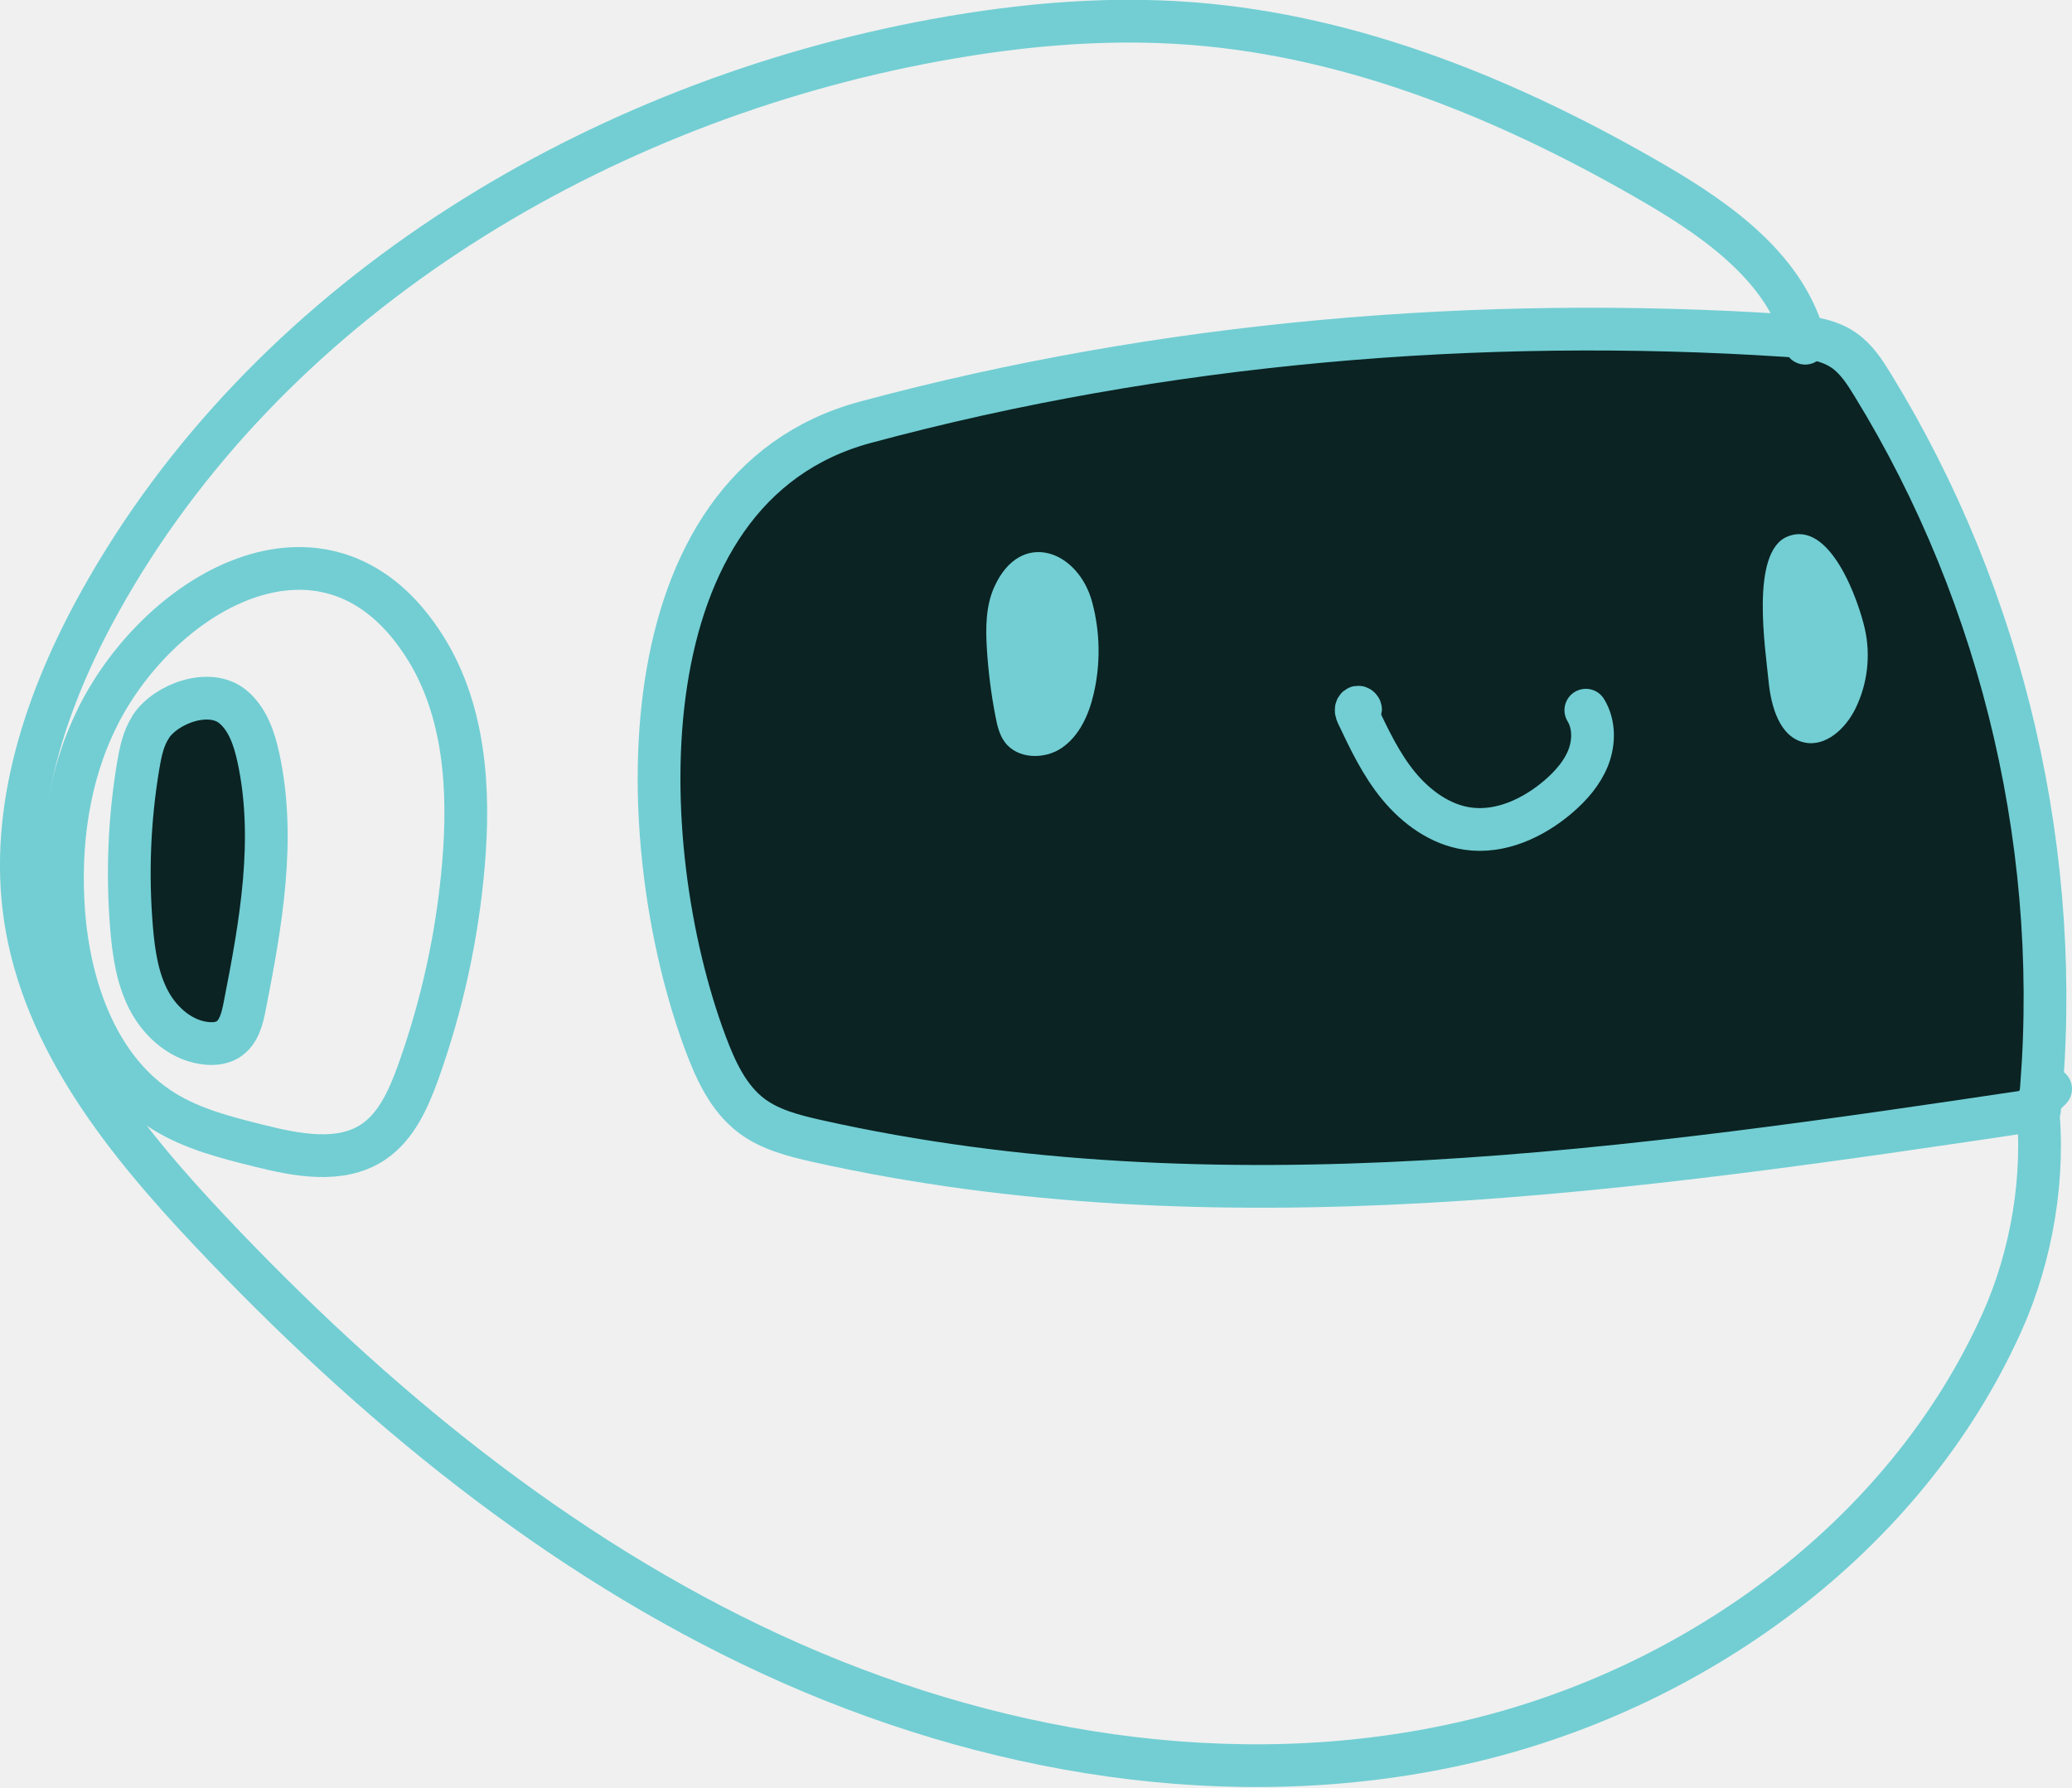
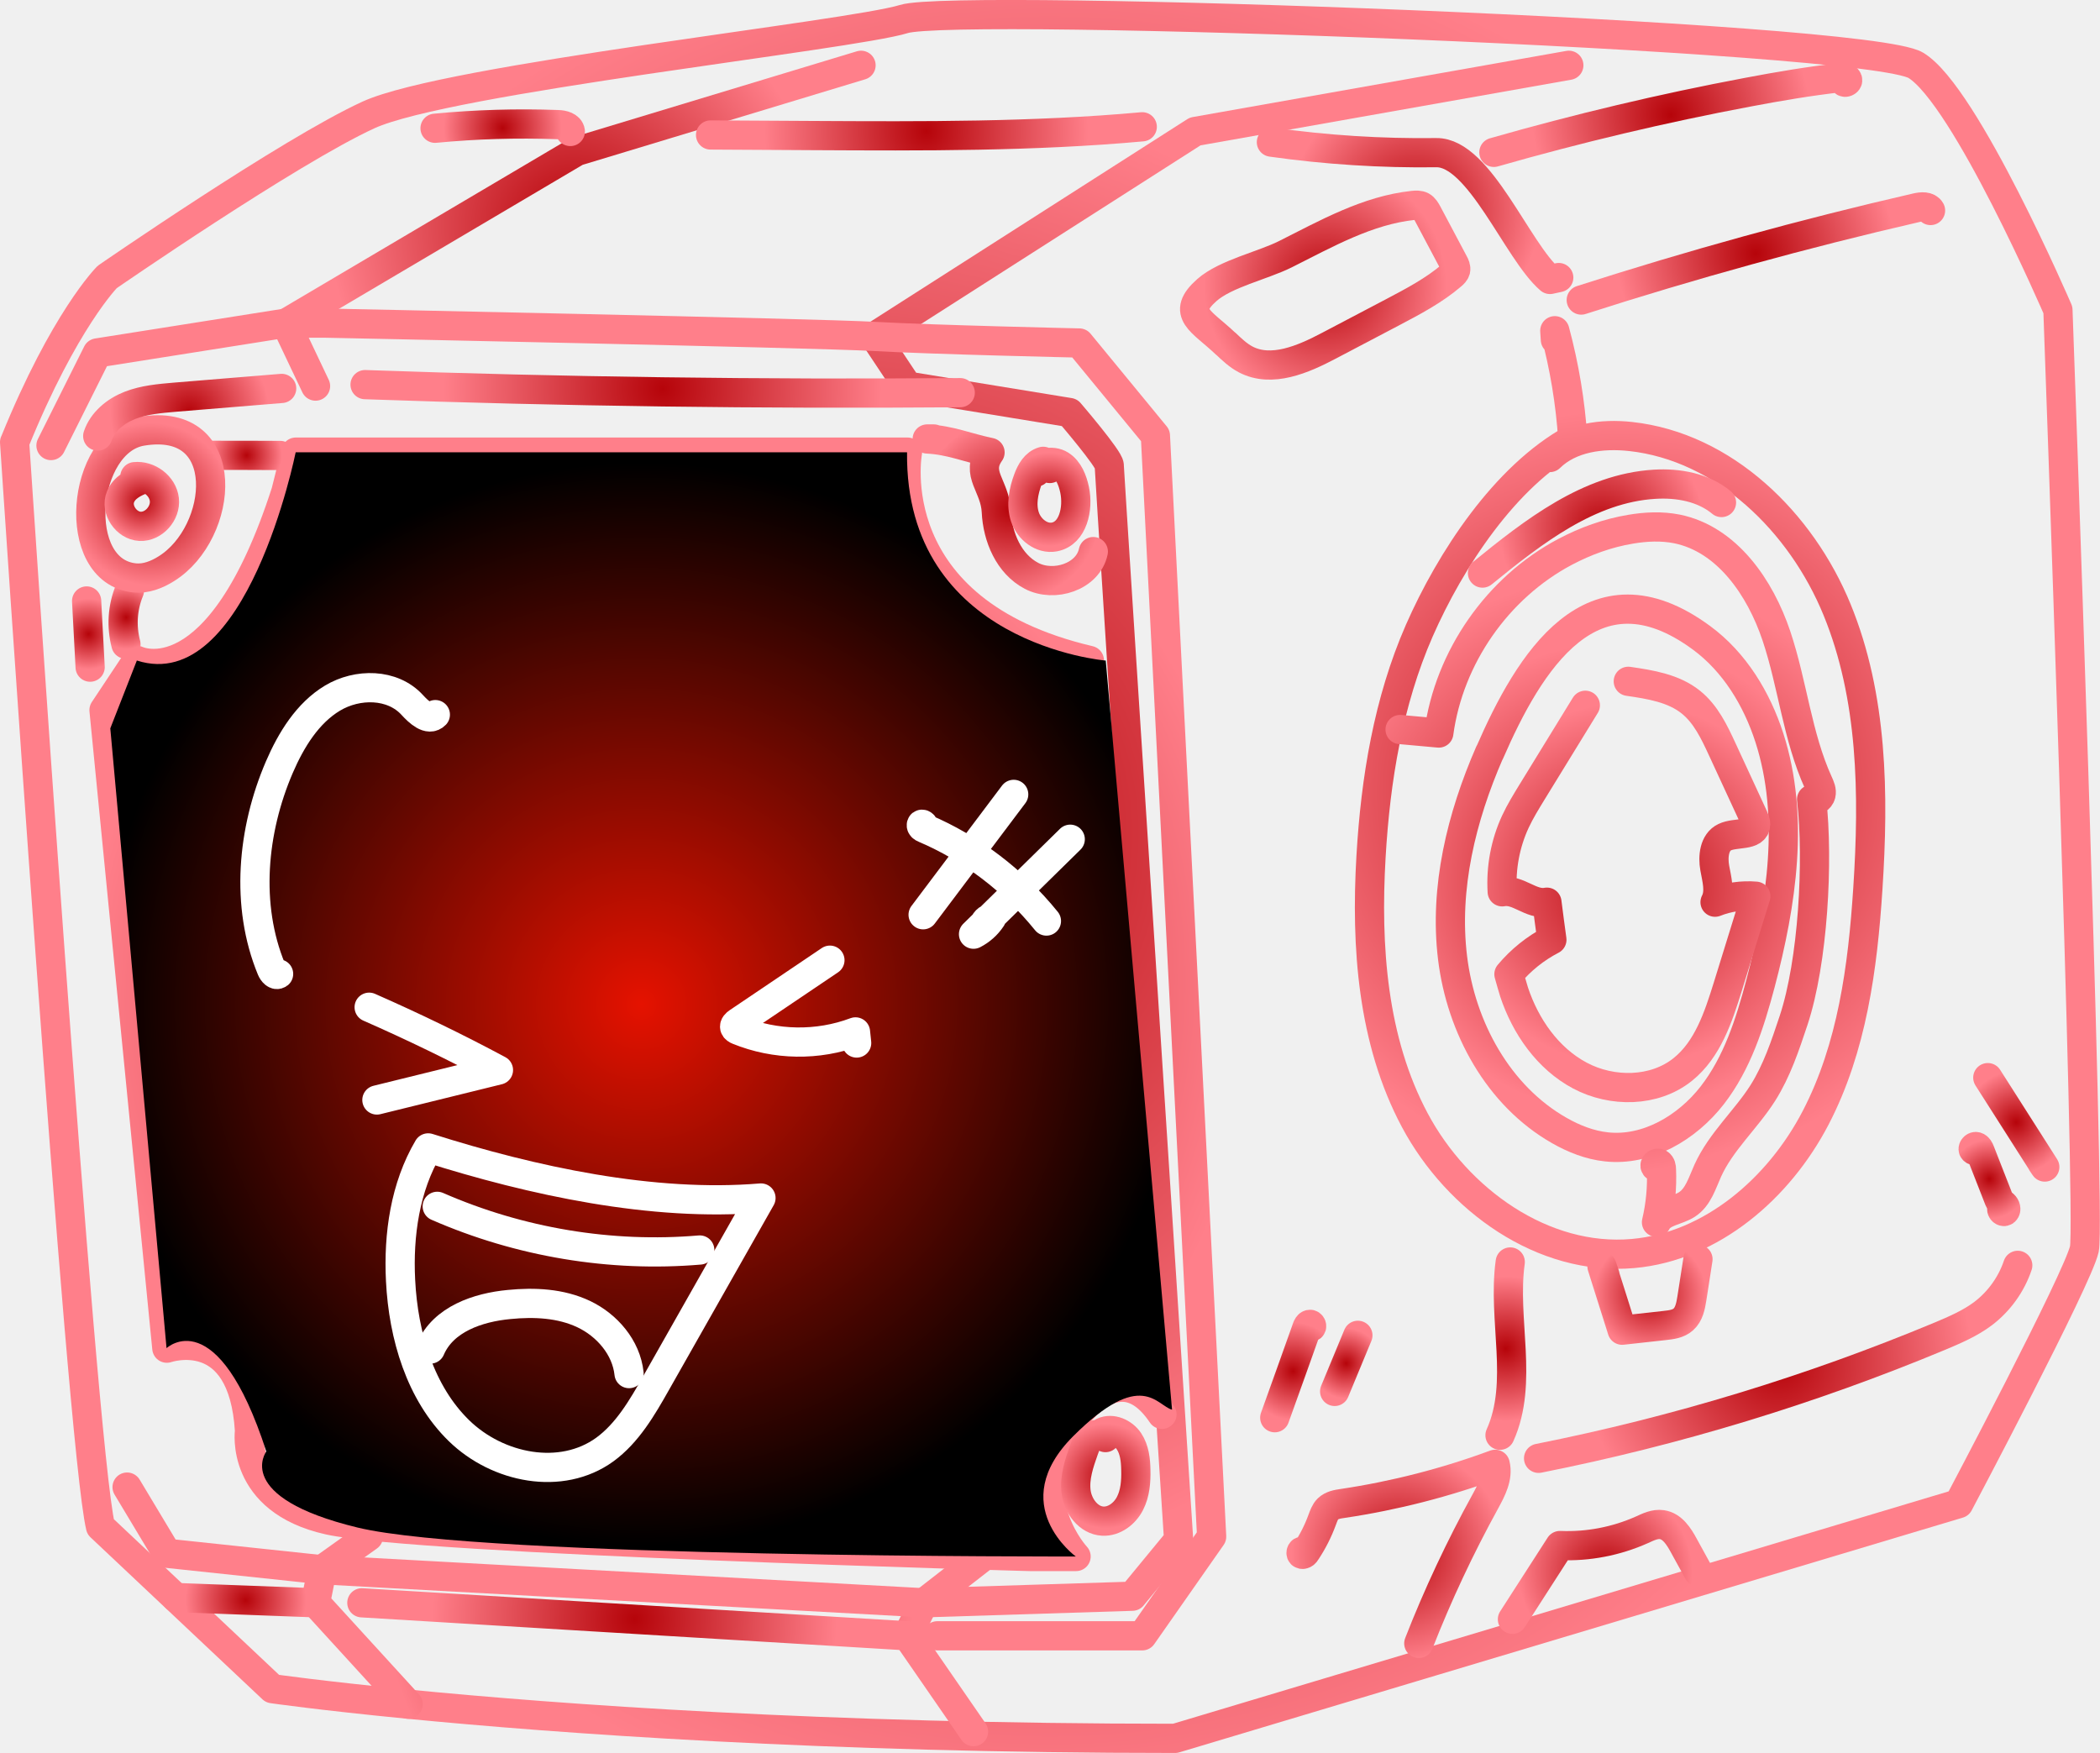
- <svg xmlns="http://www.w3.org/2000/svg" id="Layer_2" viewBox="0 0 145.46 125.45">
-   <g id="AI_pet">
-     <g id="AI2">
-       <path d="M125.35,23.55c1.43.09,2.93.23,4.1,1.04.86.6,1.45,1.5,2,2.4,9.28,15.09,13.47,33.26,11.73,50.89-28.48,4.26-57.75,8.49-85.86,2.2-1.59-.36-3.22-.77-4.53-1.74-1.65-1.23-2.55-3.2-3.27-5.13-5.19-13.91-5.93-38.95,11.23-43.57,20.9-5.63,43.04-7.5,64.61-6.09Z" style="fill:#0b2323; stroke:#72ced3; stroke-linecap:round; stroke-linejoin:round; stroke-width:3px;" />
-       <path d="M95.45,49.86c.17-.02-.04-.31-.17-.2s-.06.33.01.48c.83,1.75,1.67,3.53,2.9,5.02s2.91,2.72,4.83,3c2.31.34,4.63-.74,6.4-2.26.87-.75,1.66-1.65,2.08-2.72s.43-2.35-.17-3.33" style="fill:none; stroke:#72ced3; stroke-linecap:round; stroke-linejoin:round; stroke-width:3px;" />
-       <path d="M124.16,47.82c.17,1.78.78,3.94,2.53,4.3,1.5.31,2.88-.99,3.56-2.37.85-1.72,1.09-3.73.67-5.6-.43-1.92-2.42-7.71-5.43-6.49-2.66,1.07-1.53,8.01-1.33,10.17Z" style="fill:#72ced3;" />
-       <path d="M69.81,41.18c-.61,1.34-.62,2.87-.53,4.35.1,1.6.3,3.2.61,4.78.12.63.27,1.27.65,1.78.88,1.2,2.79,1.24,4.01.4s1.88-2.3,2.22-3.75c.5-2.11.47-4.35-.09-6.45-.97-3.67-5.02-5.18-6.87-1.11Z" style="fill:#72ced3;" />
-       <path d="M126.73,24.09c-1.25-5.13-6.01-8.54-10.58-11.2-10-5.82-20.99-10.36-32.52-11.24-6.39-.49-12.83.16-19.12,1.39C41.01,7.65,18.65,21.31,7.02,42.23c-3.76,6.77-6.4,14.54-5.25,22.2,1.28,8.53,7.02,15.66,12.93,21.93,11.38,12.07,24.42,22.83,39.48,29.77s32.29,9.88,48.47,6.23c16.18-3.65,31.05-14.37,37.87-29.49,2.13-4.72,3.08-10.35,2.49-15.49l.95-.95" style="fill:none; stroke:#72ced3; stroke-linecap:round; stroke-linejoin:round; stroke-width:3px;" />
-       <path d="M10.6,51c-.54.81-.74,1.8-.9,2.76-.63,3.77-.78,7.62-.46,11.42.15,1.75.41,3.54,1.24,5.09s2.34,2.83,4.09,2.97c.49.04,1.01-.02,1.43-.28.77-.48,1.01-1.46,1.18-2.35,1.13-5.75,2.2-11.7.96-17.43-.29-1.33-.75-2.71-1.79-3.57-1.62-1.35-4.68-.24-5.76,1.39Z" style="fill:#0b2323; stroke:#72ced3; stroke-linecap:round; stroke-linejoin:round; stroke-width:3px;" />
-       <path d="M6.85,50.34c-2.09,4.18-2.72,8.99-2.38,13.65.4,5.42,2.43,11.18,7.06,14.03,2,1.23,4.32,1.82,6.6,2.39,2.69.67,5.76,1.29,8.07-.25,1.63-1.09,2.47-3.01,3.14-4.85,1.7-4.73,2.78-9.68,3.2-14.69.44-5.19.1-10.69-2.65-15.11-6.74-10.84-18.54-4.17-23.04,4.82Z" style="fill:none; stroke:#72ced3; stroke-linecap:round; stroke-linejoin:round; stroke-width:3px;" />
-     </g>
+ <svg xmlns="http://www.w3.org/2000/svg" xmlns:xlink="http://www.w3.org/1999/xlink" id="Layer_2" viewBox="0 0 143.75 120">
+   <defs>
+     <radialGradient id="radial-gradient" cx="71.87" cy="60" fx="71.87" fy="60" r="66.2" gradientUnits="userSpaceOnUse">
+       <stop offset="0" stop-color="#b6040a" />
+       <stop offset=".99" stop-color="#ff7f8a" />
+     </radialGradient>
+     <radialGradient id="radial-gradient-2" cx="44.46" cy="109.72" fx="44.46" fy="109.72" r="18.25" xlink:href="#radial-gradient" />
+     <radialGradient id="radial-gradient-3" cx="58.04" cy="57.09" fx="58.04" fy="57.09" r="52.01" xlink:href="#radial-gradient" />
+     <radialGradient id="radial-gradient-4" cx="39.25" cy="15.45" fx="39.25" fy="15.45" r="16.91" xlink:href="#radial-gradient" />
+     <radialGradient id="radial-gradient-5" cx="43.21" cy="67.05" fx="43.21" fy="67.05" r="43.4" xlink:href="#radial-gradient" />
+     <radialGradient id="radial-gradient-6" cx="43.44" cy="110.85" fx="43.44" fy="110.85" r="13.99" xlink:href="#radial-gradient" />
+     <radialGradient id="radial-gradient-7" cx="16.82" cy="109.54" fx="16.82" fy="109.54" r="4.17" xlink:href="#radial-gradient" />
+     <radialGradient id="radial-gradient-8" cx="43.32" cy="68.75" fx="43.32" fy="68.75" r="38.01" xlink:href="#radial-gradient" />
+     <radialGradient id="radial-gradient-9" cx="75.71" cy="101.04" fx="75.71" fy="101.04" r="3.62" xlink:href="#radial-gradient" />
+     <radialGradient id="radial-gradient-10" cx="69.15" cy="34.89" fx="69.15" fy="34.89" r="6.28" xlink:href="#radial-gradient" />
+     <radialGradient id="radial-gradient-11" cx="71.82" cy="34.18" fx="71.82" fy="34.18" r="3.23" xlink:href="#radial-gradient" />
+     <radialGradient id="radial-gradient-12" cx="8.64" cy="42.27" fx="8.64" fy="42.27" r="2.18" xlink:href="#radial-gradient" />
+     <radialGradient id="radial-gradient-13" cx="16.88" cy="31.17" fx="16.88" fy="31.17" r="2.44" xlink:href="#radial-gradient" />
+     <radialGradient id="radial-gradient-14" cx="10.32" cy="34.5" fx="10.32" fy="34.5" r="5.61" xlink:href="#radial-gradient" />
+     <radialGradient id="radial-gradient-15" cx="9.7" cy="34.33" fx="9.7" fy="34.33" r="2.63" xlink:href="#radial-gradient" />
+     <radialGradient id="radial-gradient-16" cx="6.06" cy="43.4" fx="6.06" fy="43.4" r="2.44" xlink:href="#radial-gradient" />
+     <radialGradient id="radial-gradient-17" cx="12.98" cy="28.22" fx="12.98" fy="28.22" r="5.49" xlink:href="#radial-gradient" />
+     <radialGradient id="radial-gradient-18" cx="45.36" cy="26.61" fx="45.36" fy="26.61" r="15.14" xlink:href="#radial-gradient" />
+     <radialGradient id="radial-gradient-19" cx="90.71" cy="19.52" fx="90.71" fy="19.52" r="8.38" xlink:href="#radial-gradient" />
+     <radialGradient id="radial-gradient-20" cx="34.41" cy="8.75" fx="34.41" fy="8.75" r="4.08" xlink:href="#radial-gradient" />
+     <radialGradient id="radial-gradient-21" cx="63.41" cy="8.98" fx="63.41" fy="8.98" r="11.19" xlink:href="#radial-gradient" />
+     <radialGradient id="radial-gradient-22" cx="96.87" cy="14.43" fx="96.87" fy="14.43" r="8.66" xlink:href="#radial-gradient" />
+     <radialGradient id="radial-gradient-23" cx="110.9" cy="54.24" fx="110.9" fy="54.24" r="26.39" xlink:href="#radial-gradient" />
+     <radialGradient id="radial-gradient-24" cx="110.67" cy="60.12" fx="110.67" fy="60.12" r="16.29" xlink:href="#radial-gradient" />
+     <radialGradient id="radial-gradient-25" cx="103.08" cy="92.32" fx="103.08" fy="92.32" r="5" xlink:href="#radial-gradient" />
+     <radialGradient id="radial-gradient-26" cx="95.74" cy="106.39" fx="95.74" fy="106.39" r="7.41" xlink:href="#radial-gradient" />
+     <radialGradient id="radial-gradient-27" cx="109.9" cy="107.61" fx="109.9" fy="107.61" r="6.01" xlink:href="#radial-gradient" />
+     <radialGradient id="radial-gradient-28" cx="121.72" cy="93.23" fx="121.72" fy="93.23" r="13.43" xlink:href="#radial-gradient" />
+     <radialGradient id="radial-gradient-29" cx="112.95" cy="88.62" fx="112.95" fy="88.62" r="3.88" xlink:href="#radial-gradient" />
+     <radialGradient id="radial-gradient-30" cx="88.52" cy="93.86" fx="88.52" fy="93.86" r="3.37" xlink:href="#radial-gradient" />
+     <radialGradient id="radial-gradient-31" cx="92.15" cy="93.33" fx="92.15" fy="93.33" r="2.43" xlink:href="#radial-gradient" />
+     <radialGradient id="radial-gradient-32" cx="138.02" cy="76.82" fx="138.02" fy="76.82" r="3.55" xlink:href="#radial-gradient" />
+     <radialGradient id="radial-gradient-33" cx="136.18" cy="80.71" fx="136.18" fy="80.71" r="2.73" xlink:href="#radial-gradient" />
+     <radialGradient id="radial-gradient-34" cx="120.19" cy="17.35" fx="120.19" fy="17.35" r="9.63" xlink:href="#radial-gradient" />
+     <radialGradient id="radial-gradient-35" cx="114.37" cy="7.86" fx="114.37" fy="7.86" r="9.61" xlink:href="#radial-gradient" />
+     <radialGradient id="radial-gradient-36" cx="110.25" cy="59.87" fx="110.25" fy="59.87" r="20.64" xlink:href="#radial-gradient" />
+     <radialGradient id="radial-gradient-37" cx="109.66" cy="36.19" fx="109.66" fy="36.19" r="7.09" xlink:href="#radial-gradient" />
+     <radialGradient id="radial-gradient-38" cx="111.5" cy="60.54" fx="111.5" fy="60.54" r="12.57" xlink:href="#radial-gradient" />
+     <radialGradient id="radial-gradient-39" cx="43.9" cy="68.75" fx="43.9" fy="68.75" r="37.08" gradientUnits="userSpaceOnUse">
+       <stop offset="0" stop-color="#e51200" />
+       <stop offset="1" stop-color="#000" />
+     </radialGradient>
+   </defs>
+   <g id="Layer_2-2">
+     <path d="M1,30.27s4.53,68.58,5.88,74.24l11.77,11.09s3.25.47,9.29,1.06c10.23,1,28.46,2.34,52.5,2.34l53.64-16.07s8.15-15.39,8.6-17.43-1.81-64.28-1.81-64.28c0,0-6.34-14.71-9.73-16.75S65.51.17,61.88,1.3,30.65,5.38,25.22,7.87,7.34,18.96,7.34,18.96c0,0-2.94,2.94-6.34,11.32Z" style="fill:none; stroke:url(#radial-gradient); stroke-linecap:round; stroke-linejoin:round; stroke-width:2px;" />
+     <polyline points="66.64 118.54 62.11 111.98 63.24 109.72 67.32 106.55 66.64 102.93 23.63 100.89 25.22 105.19 22.05 107.45 21.6 109.72 27.94 116.66" style="fill:none; stroke:url(#radial-gradient-2); stroke-linecap:round; stroke-linejoin:round; stroke-width:2px;" />
+     <path d="M8.7,101.8l2.72,4.53,10.64,1.13,41.19,2.26,14.26-.45,3.17-3.85s-4.75-73.11-4.75-73.56-2.72-3.62-2.72-3.62l-11.09-1.81-2.26-3.4,21.95-14.03,25.58-4.53" style="fill:none; stroke:url(#radial-gradient-3); stroke-linecap:round; stroke-linejoin:round; stroke-width:2px;" />
+     <polyline points="21.6 26.43 19.56 22.13 39.48 10.36 58.94 4.47" style="fill:none; stroke:url(#radial-gradient-4); stroke-linecap:round; stroke-linejoin:round; stroke-width:2px;" />
+     <path d="M3.49,30.5l3.17-6.34,12.9-2.04h2.72s33.5.68,37.57.91,14.03.45,14.03.45l5.21,6.34,3.85,75.37-4.75,6.79h-14.03" style="fill:none; stroke:url(#radial-gradient-5); stroke-linecap:round; stroke-linejoin:round; stroke-width:2px;" />
+     <line x1="24.77" y1="109.72" x2="62.11" y2="111.98" style="fill:none; stroke:url(#radial-gradient-6); stroke-linecap:round; stroke-linejoin:round; stroke-width:2px;" />
+     <line x1="12.04" y1="109.36" x2="21.6" y2="109.72" style="fill:none; stroke:url(#radial-gradient-7); stroke-linecap:round; stroke-linejoin:round; stroke-width:2px;" />
+     <path d="M79.54,96.82c-3.21-4.76-6.56,1.13-6.56,1.13-2.94,4.75.68,8.6.68,8.6h-3.17s-41.87-1.13-47.98-2.49-5.43-6.11-5.43-6.11c-.45-7.47-5.66-5.66-5.66-5.66l-4.3-43.68,2.26-3.4s5.59,2.72,10.19-11.54l.68-2.72h41.87s-2.04,10.86,12.45,14.26" style="fill:none; stroke:url(#radial-gradient-8); stroke-linecap:round; stroke-linejoin:round; stroke-width:2px;" />
+     <path d="M75.67,98.41c-.19-.3-.66-.29-.94-.07s-.41.57-.53.9c-.33.93-.66,1.9-.54,2.88s.85,1.96,1.83,2.01c.78.04,1.5-.51,1.86-1.21s.42-1.51.4-2.29c-.01-.68-.09-1.4-.47-1.97s-1.16-.92-1.78-.63" style="fill:none; stroke:url(#radial-gradient-9); stroke-linecap:round; stroke-linejoin:round; stroke-width:2px;" />
+     <path d="M63.92,30.05h-.45c1.6.08,2.73.6,4.3.92-1.04,1.47.34,2.26.43,4.05.08,1.75.86,3.59,2.41,4.4s3.87.06,4.23-1.66" style="fill:none; stroke:url(#radial-gradient-10); stroke-linecap:round; stroke-linejoin:round; stroke-width:2px;" />
+     <path d="M71.86,32.07l-.45-.49c-.54.15-.85.7-1.04,1.22-.31.83-.49,1.75-.21,2.59s1.14,1.53,2.01,1.37c1.29-.24,1.66-1.95,1.39-3.23-.14-.65-.4-1.34-.97-1.7s-1.49-.17-1.66.48" style="fill:none; stroke:url(#radial-gradient-11); stroke-linecap:round; stroke-linejoin:round; stroke-width:2px;" />
+     <path d="M8.86,40.43c-.48,1.15-.56,2.46-.24,3.67" style="fill:none; stroke:url(#radial-gradient-12); stroke-linecap:round; stroke-linejoin:round; stroke-width:2px;" />
+     <path d="M14.58,31.17c1.54,0,3.08,0,4.61.01" style="fill:none; stroke:url(#radial-gradient-13); stroke-linecap:round; stroke-linejoin:round; stroke-width:2px;" />
+     <path d="M9.21,39.56c.77.08,1.53-.22,2.18-.63,3.95-2.46,4.67-10.47-1.69-9.41-4.14.7-4.94,9.58-.49,10.04Z" style="fill:none; stroke:url(#radial-gradient-14); stroke-linecap:round; stroke-linejoin:round; stroke-width:2px;" />
+     <path d="M9.81,32.8c-.64.22-1.31.58-1.56,1.21-.36.87.39,1.97,1.33,2.02s1.78-.9,1.67-1.84-1.08-1.66-2.02-1.56" style="fill:none; stroke:url(#radial-gradient-15); stroke-linecap:round; stroke-linejoin:round; stroke-width:2px;" />
+     <path d="M5.93,41.14l.24,4.53" style="fill:none; stroke:url(#radial-gradient-16); stroke-linecap:round; stroke-linejoin:round; stroke-width:2px;" />
+     <path d="M6.69,29.85c.33-.99,1.23-1.72,2.2-2.1s2.04-.47,3.08-.56c2.44-.2,4.87-.4,7.31-.6" style="fill:none; stroke:url(#radial-gradient-17); stroke-linecap:round; stroke-linejoin:round; stroke-width:2px;" />
+     <path d="M24.99,26.33c13.57.48,27.16.66,40.74.55" style="fill:none; stroke:url(#radial-gradient-18); stroke-linecap:round; stroke-linejoin:round; stroke-width:2px;" />
+     <path d="M83.91,23.53c.42.4.84.8,1.35,1.07,1.78.94,3.94,0,5.72-.94,1.44-.76,2.88-1.51,4.32-2.27,1.42-.75,2.86-1.5,4.08-2.55.11-.09.22-.2.26-.34.04-.17-.04-.35-.13-.51-.6-1.13-1.2-2.26-1.8-3.39-.1-.18-.21-.38-.39-.48-.17-.09-.38-.08-.58-.06-3.13.33-5.96,1.94-8.77,3.35-1.52.76-4.1,1.33-5.36,2.45-1.8,1.6-.37,2.09,1.29,3.67Z" style="fill:none; stroke:url(#radial-gradient-19); stroke-linecap:round; stroke-linejoin:round; stroke-width:2px;" />
+     <path d="M29.78,8.78c2.79-.27,5.6-.35,8.4-.25.36.01.81.12.86.47" style="fill:none; stroke:url(#radial-gradient-20); stroke-linecap:round; stroke-linejoin:round; stroke-width:2px;" />
+     <path d="M48.64,9.24l7.03.04c7.51.04,15.04.08,22.52-.6" style="fill:none; stroke:url(#radial-gradient-21); stroke-linecap:round; stroke-linejoin:round; stroke-width:2px;" />
+     <path d="M87.03,9.73c3.74.53,7.52.77,11.29.72,2.95-.04,5.54,6.76,7.78,8.68.2-.04.4-.09.6-.13" style="fill:none; stroke:url(#radial-gradient-22); stroke-linecap:round; stroke-linejoin:round; stroke-width:2px;" />
+     <path d="M106.47,23.26l-.04-.62c.65,2.42,1.07,4.91,1.23,7.42-4.64,2.55-8.38,8.27-10.51,13.12-2.12,4.85-2.99,10.16-3.3,15.45-.36,6.17.09,12.61,3,18.06s8.78,9.67,14.94,9.12c5.39-.48,9.99-4.48,12.49-9.28s3.23-10.31,3.58-15.71c.42-6.44.34-13.11-2.11-19.09s-7.72-11.15-14.14-11.85c-1.95-.21-4.11.06-5.52,1.44" style="fill:none; stroke:url(#radial-gradient-23); stroke-linecap:round; stroke-linejoin:round; stroke-width:2px;" />
+     <path d="M101.96,51.53c-1.92,4.41-3.11,9.25-2.53,14.03s3.13,9.45,7.31,11.83c1,.57,2.09,1,3.23,1.12,2.78.3,5.51-1.31,7.23-3.52s2.59-4.95,3.31-7.66c1.45-5.5,2.35-11.41.61-16.82-.86-2.67-2.39-5.19-4.65-6.85-7.49-5.51-11.82,1.71-14.5,7.87Z" style="fill:none; stroke:url(#radial-gradient-24); stroke-linecap:round; stroke-linejoin:round; stroke-width:2px;" />
+     <path d="M103.38,86.39c-.55,3.95.94,8.22-.7,11.86" style="fill:none; stroke:url(#radial-gradient-25); stroke-linecap:round; stroke-linejoin:round; stroke-width:2px;" />
+     <path d="M89.17,106.21c-.09-.09-.17.16-.05.19s.23-.08.29-.19c.45-.68.82-1.41,1.1-2.18.1-.26.19-.54.39-.74.26-.25.64-.32,1-.37,3.56-.53,7.07-1.43,10.45-2.68.22.88-.25,1.76-.68,2.55-1.72,3.13-3.25,6.38-4.55,9.71" style="fill:none; stroke:url(#radial-gradient-26); stroke-linecap:round; stroke-linejoin:round; stroke-width:2px;" />
+     <path d="M103.53,110.85l3.25-5.05c1.92.08,3.85-.29,5.6-1.07.44-.2.9-.43,1.38-.36.71.1,1.16.8,1.5,1.43.33.61.67,1.21,1,1.82" style="fill:none; stroke:url(#radial-gradient-27); stroke-linecap:round; stroke-linejoin:round; stroke-width:2px;" />
+     <path d="M105.32,99.83c9.41-1.87,18.64-4.68,27.49-8.37,1.02-.43,2.05-.87,2.94-1.54,1.09-.83,1.93-1.99,2.37-3.3" style="fill:none; stroke:url(#radial-gradient-28); stroke-linecap:round; stroke-linejoin:round; stroke-width:2px;" />
+     <path d="M109.87,87.31l-.21-.62c.46,1.46.92,2.91,1.38,4.37.97-.11,1.93-.21,2.9-.32.46-.05.95-.11,1.29-.42.39-.35.5-.91.58-1.42.14-.9.28-1.8.42-2.7" style="fill:none; stroke:url(#radial-gradient-29); stroke-linecap:round; stroke-linejoin:round; stroke-width:2px;" />
+     <path d="M89.73,90.85c.11-.01.04-.21-.07-.19s-.16.14-.2.24c-.73,2.05-1.46,4.1-2.2,6.15" style="fill:none; stroke:url(#radial-gradient-30); stroke-linecap:round; stroke-linejoin:round; stroke-width:2px;" />
+     <path d="M92.95,91.41l-1.59,3.84" style="fill:none; stroke:url(#radial-gradient-31); stroke-linecap:round; stroke-linejoin:round; stroke-width:2px;" />
+     <path d="M136.07,73.77l3.9,6.12c-.06-.09-.13-.19-.19-.28" style="fill:none; stroke:url(#radial-gradient-32); stroke-linecap:round; stroke-linejoin:round; stroke-width:2px;" />
+     <path d="M135.11,78.74c-.12-.08.03-.29.17-.25s.21.19.26.32c.43,1.11.87,2.22,1.3,3.32.06.15.21.24.33.35s.19.32.07.43-.32-.16-.16-.2" style="fill:none; stroke:url(#radial-gradient-33); stroke-linecap:round; stroke-linejoin:round; stroke-width:2px;" />
+     <path d="M108.24,20.54c7.55-2.43,15.21-4.54,22.94-6.32.35-.08.8-.12.97.19" style="fill:none; stroke:url(#radial-gradient-34); stroke-linecap:round; stroke-linejoin:round; stroke-width:2px;" />
+     <path d="M102.26,10.43c5.73-1.64,11.54-3.02,17.39-4.12,2.11-.4,4.23-.76,6.37-1,.17-.02.38-.01.45.14s-.26.27-.24.1" style="fill:none; stroke:url(#radial-gradient-35); stroke-linecap:round; stroke-linejoin:round; stroke-width:2px;" />
+     <path d="M95.84,49.94l2.65.24c.7-5.19,4.02-9.95,8.64-12.4,1.4-.74,2.91-1.29,4.48-1.55,1.05-.18,2.14-.23,3.19-.02,3.42.7,5.69,4.01,6.8,7.32s1.43,6.88,2.87,10.05c.12.26.25.54.18.82s-.42.5-.64.32c.48,4.22.1,11.12-1.24,15.15-.57,1.71-1.14,3.43-2.1,4.95-1.17,1.84-2.87,3.33-3.77,5.32-.38.84-.65,1.81-1.42,2.31-.69.45-1.72.48-2.09,1.22.28-1.18.39-2.4.34-3.61,0-.15-.03-.33-.16-.41s-.35.07-.26.2" style="fill:none; stroke:url(#radial-gradient-36); stroke-linecap:round; stroke-linejoin:round; stroke-width:2px;" />
+     <path d="M101.48,39.23c3.49-2.84,7.29-5.81,11.78-6.08,1.62-.1,3.33.21,4.58,1.25" style="fill:none; stroke:url(#radial-gradient-37); stroke-linecap:round; stroke-linejoin:round; stroke-width:2px;" />
+     <path d="M108.52,48.28l-3.63,5.91c-.41.67-.83,1.35-1.16,2.06-.69,1.49-1,3.16-.9,4.8,1.09-.21,1.97.92,3.06.71.11.86.22,1.72.34,2.57-1.12.58-2.13,1.39-2.94,2.36.07.25.27.96.35,1.21.78,2.36,2.31,4.56,4.51,5.73s5.1,1.14,7.04-.42c1.7-1.36,2.43-3.57,3.08-5.66.64-2.07,1.28-4.13,1.92-6.2-.94-.08-1.91.06-2.79.41.37-.71.12-1.56-.02-2.34s-.04-1.77.68-2.11c.75-.36,2.09-.05,2.12-.88,0-.17-.07-.33-.14-.49-.71-1.54-1.43-3.09-2.14-4.63-.55-1.19-1.13-2.42-2.15-3.24-1.19-.96-2.78-1.21-4.29-1.43" style="fill:none; stroke:url(#radial-gradient-38); stroke-linecap:round; stroke-linejoin:round; stroke-width:2px;" />
+     <path d="M9.37,45.21l-1.82,4.65,3.85,42.43s3.47-3.29,6.83,7.07c0,0-2.34,3.13,6.25,5.21s49.16,1.98,49.16,1.98c0,0-4.87-3.54-.18-8.23s5.73-2.08,6.77-1.82l-4.54-51.28s-13.75-1.12-13.6-14.26H20.24s-3.34,16.66-10.86,14.26Z" style="fill:url(#radial-gradient-39);" />
+     <path d="M19.07,66.67c-.18.14-.4-.11-.49-.33-1.8-4.36-1.32-9.49.54-13.82.81-1.88,1.94-3.71,3.64-4.73s4.1-1.02,5.46.47c.44.48,1.13,1.13,1.58.66" style="fill:none; stroke:#fff; stroke-linecap:round; stroke-linejoin:round; stroke-width:2px;" />
+     <path d="M25.27,68.95c3,1.32,5.96,2.75,8.85,4.3-2.77.68-5.55,1.37-8.32,2.05" style="fill:none; stroke:#fff; stroke-linecap:round; stroke-linejoin:round; stroke-width:2px;" />
+     <path d="M56.81,65.73l-6.3,4.25c-.12.08-.25.2-.22.34.03.1.13.16.23.2,2.55,1.04,5.46,1.09,8.04.12.03.25.05.51.08.76" style="fill:none; stroke:#fff; stroke-linecap:round; stroke-linejoin:round; stroke-width:2px;" />
+     <path d="M63.18,56.52c.11,0-.08-.17-.11-.06s.09.2.2.24c3.22,1.37,6.11,3.57,8.36,6.35" style="fill:none; stroke:#fff; stroke-linecap:round; stroke-linejoin:round; stroke-width:2px;" />
+     <path d="M63.19,62.62l6.2-8.24" style="fill:none; stroke:#fff; stroke-linecap:round; stroke-linejoin:round; stroke-width:2px;" />
+     <path d="M67.36,63.37c.01-.27.25-.51.51-.52-.31.47-.74.85-1.23,1.1,2.21-2.17,4.41-4.33,6.62-6.5" style="fill:none; stroke:#fff; stroke-linecap:round; stroke-linejoin:round; stroke-width:2px;" />
+     <path d="M52.09,82.01c-2.39,4.22-4.78,8.44-7.17,12.65-.96,1.7-1.97,3.44-3.52,4.57-2.98,2.16-7.33,1.29-9.98-1.29s-3.81-6.49-4-10.28c-.16-3.14.31-6.4,1.89-9.08,7.13,2.26,15.36,4.05,22.78,3.43Z" style="fill:none; stroke:#fff; stroke-linecap:round; stroke-linejoin:round; stroke-width:2px;" />
+     <path d="M29.93,82.58c5.65,2.47,11.87,3.51,17.97,2.99" style="fill:none; stroke:#fff; stroke-linecap:round; stroke-linejoin:round; stroke-width:2px;" />
+     <path d="M29.46,92.35c.88-2.05,3.26-2.85,5.39-3.05,1.73-.17,3.53-.09,5.11.66s2.91,2.27,3.1,4.07" style="fill:none; stroke:#fff; stroke-linecap:round; stroke-linejoin:round; stroke-width:2px;" />
  </g>
</svg>
